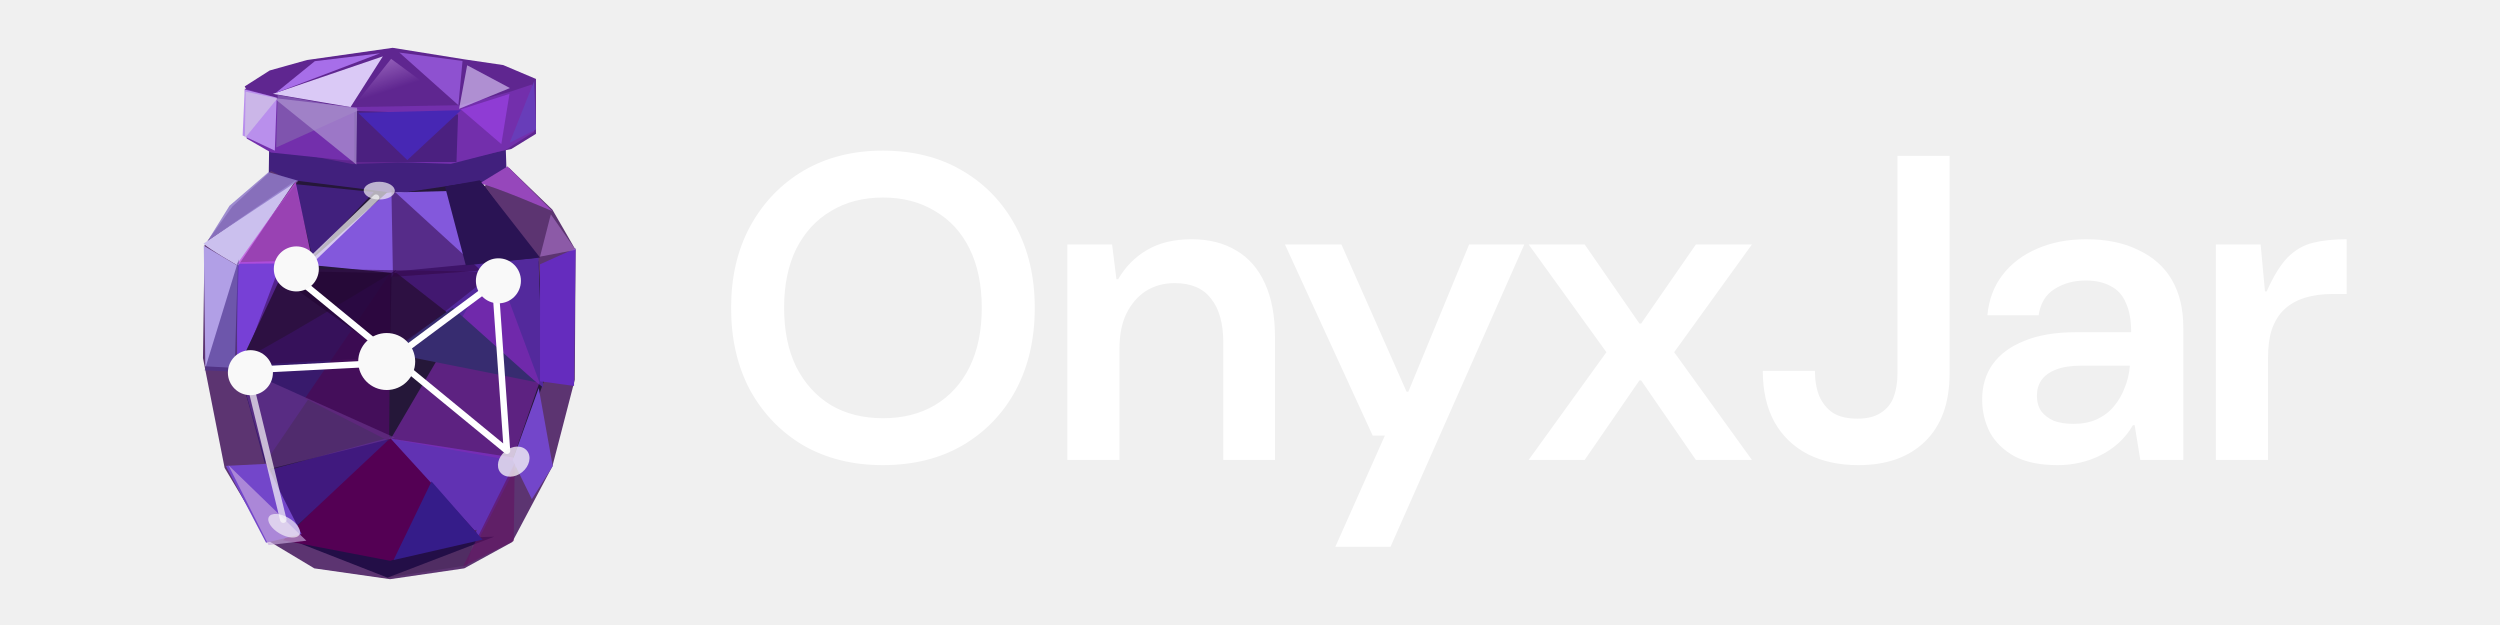
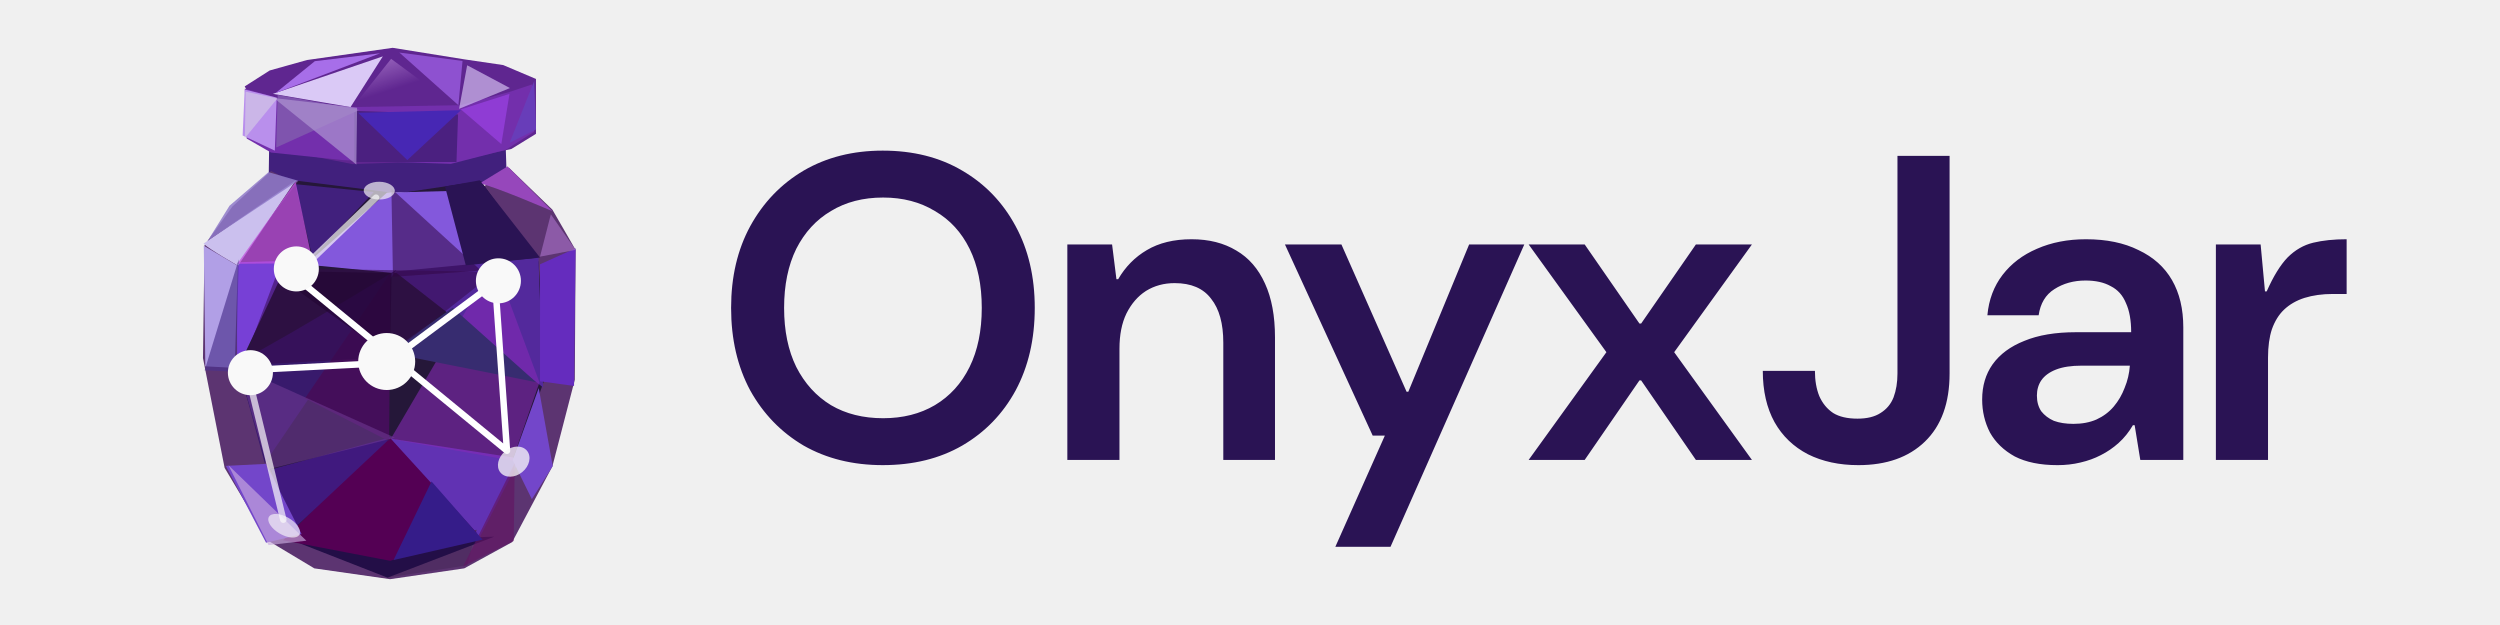
<svg xmlns="http://www.w3.org/2000/svg" xmlns:xlink="http://www.w3.org/1999/xlink" width="1600" height="400" viewBox="0 0 423.333 105.833" version="1.1" id="svg1" xml:space="preserve">
  <defs id="defs1">
    <linearGradient id="linearGradient3">
      <stop style="stop-color:#bc8bd9;stop-opacity:1;" offset="0" id="stop3" />
      <stop style="stop-color:#bc8bd9;stop-opacity:0;" offset="1" id="stop4" />
    </linearGradient>
    <linearGradient xlink:href="#linearGradient3" id="linearGradient4-4-9" x1="90.628" y1="33.862" x2="93.946" y2="44.187" gradientUnits="userSpaceOnUse" />
  </defs>
  <g id="layer1" transform="translate(-113.1098,-893.5559)">
    <g id="g53-9" transform="translate(994.4953,788.6608)">
      <rect style="opacity:1;fill:none;fill-opacity:1;fill-rule:evenodd;stroke:none;stroke-width:0.1;stroke-linecap:round;stroke-linejoin:round;stroke-dasharray:none;stroke-dashoffset:10.5;stroke-opacity:1;paint-order:markers fill stroke" id="rect49-0" width="423.333" height="105.833" x="-881.386" y="104.895" />
      <g id="g45-9-8" transform="matrix(0.9611133,0,0,0.9611133,-918.9435,84.49787)" style="stroke-width:1.04">
        <g id="g36-3-7" transform="matrix(0.9060061,0,0,0.9060061,63.66839,17.02986)" style="stroke-width:1.148">
          <g id="g16-11-4" transform="translate(-1.503314,8.346402)" style="stroke-width:1.148">
            <path style="fill:#41207d;fill-opacity:1;fill-rule:evenodd;stroke:none;stroke-width:0.689;stroke-linecap:round;stroke-linejoin:round;stroke-dashoffset:10.5;stroke-opacity:1;paint-order:markers fill stroke" d="m 26.71,24.128 15.113,1.849 20.978,-0.135 9.869,-1.975 0.233,6.956 -10.538,2.944 -20.444,-0.067 -15.311,-2.742 z" id="path13-99-0" />
            <g id="g15-5-23" transform="translate(-43.59612,-30.36695)" style="stroke-width:1.148">
              <path style="fill:#5f2690;fill-opacity:1;fill-rule:evenodd;stroke:none;stroke-width:0.689;stroke-linecap:round;stroke-linejoin:round;stroke-dashoffset:10.5;paint-order:markers fill stroke" d="m 70.406,40.351 -4.867,3.102 7.129,12.367 13.819,2.742 20.61,-0.736 10.305,-2.208 4.784,-2.944 V 42.001 l -6.379,-2.702 -7.57,-1.113 -13.923,-2.239 -16.66,2.374 z" id="path1-5-5" />
              <path style="fill:#732fac;fill-opacity:1;fill-rule:evenodd;stroke:none;stroke-width:0.689;stroke-linecap:round;stroke-linejoin:round;stroke-dashoffset:10.5;paint-order:markers fill stroke" d="m 65.567,43.883 6.198,1.753 13.985,1.84 21.714,-0.368 9.569,-2.576 4.416,-1.472 0.368,9.201 -5.491,3.511 -10.702,2.746 -20.978,-0.736 -13.985,-1.472 -4.726,-2.717 z" id="path2-5-4" />
              <path style="fill:#dac9f6;fill-opacity:1;fill-rule:evenodd;stroke:none;stroke-width:0.689;stroke-linecap:round;stroke-linejoin:round;stroke-dashoffset:10.5;stroke-opacity:1;paint-order:markers fill stroke" d="m 71.03,44.9 21.377,-7.293 -6.288,9.869 z" id="path3-60-1" />
              <path style="fill:url(#linearGradient4-4-9);fill-rule:evenodd;stroke:none;stroke-width:0.689;stroke-linecap:round;stroke-linejoin:round;stroke-dashoffset:10.5;stroke-opacity:1;paint-order:markers fill stroke" d="M 94.012,38.089 105.661,46.672 86.855,47.108 Z" id="path4-5-6" />
              <path style="fill:#dac9f6;fill-opacity:0.647;fill-rule:evenodd;stroke:none;stroke-width:0.689;stroke-linecap:round;stroke-linejoin:round;stroke-dashoffset:10.5;stroke-opacity:1;paint-order:markers fill stroke" d="m 108.802,39.343 -1.571,8.465 9.889,-4.034 z" id="path5-9-6" />
              <path style="fill:#9e60e5;fill-opacity:0.752;fill-rule:evenodd;stroke:none;stroke-width:0.689;stroke-linecap:round;stroke-linejoin:round;stroke-dashoffset:10.5;stroke-opacity:1;paint-order:markers fill stroke" d="m 95.615,36.87 12.285,1.638 -0.803,8.599 z" id="path6-4-4" />
              <path style="fill:#a76ee9;fill-opacity:1;fill-rule:evenodd;stroke:none;stroke-width:0.689;stroke-linecap:round;stroke-linejoin:round;stroke-dashoffset:10.5;stroke-opacity:1;paint-order:markers fill stroke" d="M 79.184,38.544 71.552,44.736 91.873,37.01 Z" id="path7-6-52" />
              <path style="fill:#b98fec;fill-opacity:1;fill-rule:evenodd;stroke:none;stroke-width:0.689;stroke-linecap:round;stroke-linejoin:round;stroke-dashoffset:10.5;stroke-opacity:1;paint-order:markers fill stroke" d="M 65.538,44.052 71.766,45.636 71.398,55.941 65.141,52.996 Z" id="path8-34-9" />
              <path style="fill:#b98fec;fill-opacity:1;fill-rule:evenodd;stroke:none;stroke-width:0.689;stroke-linecap:round;stroke-linejoin:round;stroke-dashoffset:10.5;stroke-opacity:1;paint-order:markers fill stroke" d="m 72.502,46.372 13.985,1.84 z" id="path9-90-1" />
              <path style="fill:#4b2080;fill-opacity:1;fill-rule:evenodd;stroke:none;stroke-width:0.689;stroke-linecap:round;stroke-linejoin:round;stroke-dashoffset:10.5;stroke-opacity:1;paint-order:markers fill stroke" d="m 86.855,48.212 20.183,0.683 -0.31,9.254 H 86.855 Z" id="path10-5-2" />
              <path style="fill:#8f3cd4;fill-opacity:1;fill-rule:evenodd;stroke:none;stroke-width:0.689;stroke-linecap:round;stroke-linejoin:round;stroke-dashoffset:10.5;stroke-opacity:1;paint-order:markers fill stroke" d="m 117.033,44.9 -1.588,9.767 -7.873,-6.751 z" id="path11-3-4" />
              <path style="fill:#7f54ae;fill-opacity:1;fill-rule:evenodd;stroke:none;stroke-width:0.689;stroke-linecap:round;stroke-linejoin:round;stroke-dashoffset:10.5;stroke-opacity:1;paint-order:markers fill stroke" d="M 87.845,48.008 71.673,55.327 71.951,45.119 Z" id="path11-1-91-9" />
              <path style="fill:#ae94d2;fill-opacity:0.708;fill-rule:evenodd;stroke:none;stroke-width:0.689;stroke-linecap:round;stroke-linejoin:round;stroke-dashoffset:10.5;stroke-opacity:1;paint-order:markers fill stroke" d="M 71.219,45.713 87.255,58.651 87.398,47.609 Z" id="path11-1-6-28-9" />
              <path style="fill:#683db9;fill-opacity:1;fill-rule:evenodd;stroke:none;stroke-width:0.689;stroke-linecap:round;stroke-linejoin:round;stroke-dashoffset:10.5;stroke-opacity:1;paint-order:markers fill stroke" d="m 117.069,54.41 4.762,-11.998 0.368,9.414 z" id="path11-1-6-5-8-37" />
              <path style="fill:#d3c7e7;fill-opacity:0.708;fill-rule:evenodd;stroke:none;stroke-width:0.689;stroke-linecap:round;stroke-linejoin:round;stroke-dashoffset:10.5;stroke-opacity:1;paint-order:markers fill stroke" d="m 71.885,45.797 -6.311,7.716 0.152,-9.034 z" id="path11-1-6-2-18-6" />
              <path style="fill:#4727b4;fill-opacity:1;fill-rule:evenodd;stroke:none;stroke-width:0.689;stroke-linecap:round;stroke-linejoin:round;stroke-dashoffset:10.5;stroke-opacity:1;paint-order:markers fill stroke" d="m 87.591,48.58 9.569,9.201 10.445,-9.709 z" id="path12-6-5" />
            </g>
          </g>
          <path style="fill:#4a326c;fill-opacity:1;fill-rule:evenodd;stroke:none;stroke-width:0.689;stroke-linecap:round;stroke-linejoin:round;stroke-dashoffset:10.5;stroke-opacity:1;paint-order:markers fill stroke" d="M 68.852,100.722 Z" id="path14-0-8" />
          <path style="fill:#5c3471;fill-opacity:1;fill-rule:evenodd;stroke:none;stroke-width:0.689;stroke-linecap:round;stroke-linejoin:round;stroke-dashoffset:10.5;stroke-opacity:1;paint-order:markers fill stroke" d="m 25.556,37.884 3.007,1.503 20.746,4.51 17.524,-2.916 5.026,-3.699 8.419,8.118 4.51,7.817 -0.15,25.256 -4.36,16.837 -7.817,14.732 -9.321,5.111 -14.432,2.105 -14.732,-2.105 -9.02,-5.412 -8.419,-14.131 -4.209,-21.347 0.301,-21.948 5.412,-7.517 z" id="path15-2-7" />
          <path style="fill:#251739;fill-opacity:1;fill-rule:evenodd;stroke:none;stroke-width:0.689;stroke-linecap:round;stroke-linejoin:round;stroke-dashoffset:10.5;stroke-opacity:1;paint-order:markers fill stroke" d="m 30.87,39.808 19.393,2.425 16.116,-2.405 11.205,15.695 1.413,22.149 -6.214,17.819 -6.685,12.327 -17.378,4.921 -17.308,-4.921 -6.384,-12.648 -6.033,-19.303 0.261,-20.736 z" id="path15-9-4-8" />
          <path style="fill:#41207d;fill-opacity:1;fill-rule:evenodd;stroke:none;stroke-width:0.689;stroke-linecap:round;stroke-linejoin:round;stroke-dashoffset:10.5;stroke-opacity:1;paint-order:markers fill stroke" d="M 45.546,41.977 33.606,54.636 30.235,40.435 Z" id="path16-9-9" />
          <path style="fill:#8358dc;fill-opacity:1;fill-rule:evenodd;stroke:none;stroke-width:0.689;stroke-linecap:round;stroke-linejoin:round;stroke-dashoffset:10.5;stroke-opacity:1;paint-order:markers fill stroke" d="M 32.343,56.072 49.117,57.692 69.28,56.282 59.792,41.775 48.106,42.093 Z" id="path17-0-7" />
          <path style="fill:#7740d6;fill-opacity:1;fill-rule:evenodd;stroke:none;stroke-width:0.689;stroke-linecap:round;stroke-linejoin:round;stroke-dashoffset:10.5;stroke-opacity:1;paint-order:markers fill stroke" d="m 18.942,55.623 0.019,20.95 9.993,-21.24 z" id="path18-2-7" />
          <path style="fill:#6132b3;fill-opacity:1;fill-rule:evenodd;stroke:none;stroke-width:0.689;stroke-linecap:round;stroke-linejoin:round;stroke-dashoffset:10.5;stroke-opacity:1;paint-order:markers fill stroke" d="M 48.763,89.912 65.602,110.171 73.963,93.807 Z" id="path19-2-1" />
          <path style="fill:#502d63;fill-opacity:1;fill-rule:evenodd;stroke:none;stroke-width:0.689;stroke-linecap:round;stroke-linejoin:round;stroke-dashoffset:10.5;stroke-opacity:1;paint-order:markers fill stroke" d="m 65.545,107.637 -1.804,6.915 -15.634,2.405 0.601,-4.209 z" id="path28-1-6" />
          <path style="fill:#230e47;fill-opacity:1;fill-rule:evenodd;stroke:none;stroke-width:0.689;stroke-linecap:round;stroke-linejoin:round;stroke-dashoffset:10.5;stroke-opacity:1;paint-order:markers fill stroke" d="m 31.064,110.25 17.149,6.709 20.78,-7.974 z" id="path20-54-5" />
          <path style="fill:#381a6c;fill-opacity:1;fill-rule:evenodd;stroke:none;stroke-width:0.689;stroke-linecap:round;stroke-linejoin:round;stroke-dashoffset:10.5;stroke-opacity:1;paint-order:markers fill stroke" d="m 18.942,74.865 c 1.503,0.301 30.968,-17.739 30.968,-17.739 l -25.556,37.583 z" id="path21-4-0" />
          <path style="fill:#540054;fill-opacity:1;fill-rule:evenodd;stroke:none;stroke-width:0.689;stroke-linecap:round;stroke-linejoin:round;stroke-dashoffset:10.5;stroke-opacity:1;paint-order:markers fill stroke" d="m 48.317,89.354 -20.422,20.337 20.847,3.997 16.802,-5.449 z" id="path22-42-1" />
          <path style="fill:#53299c;fill-opacity:1;fill-rule:evenodd;stroke:none;stroke-width:0.689;stroke-linecap:round;stroke-linejoin:round;stroke-dashoffset:10.5;stroke-opacity:1;paint-order:markers fill stroke" d="M 77.571,54.721 78.473,79.976 49.609,57.427 Z" id="path23-5-3" />
          <path style="fill:#40197e;fill-opacity:1;fill-rule:evenodd;stroke:none;stroke-width:0.689;stroke-linecap:round;stroke-linejoin:round;stroke-dashoffset:10.5;stroke-opacity:1;paint-order:markers fill stroke" d="M 25.556,95.911 29.465,107.938 49.008,89.598 Z" id="path24-0-2" />
          <path style="fill:#652cbe;fill-opacity:1;fill-rule:evenodd;stroke:none;stroke-width:0.689;stroke-linecap:round;stroke-linejoin:round;stroke-dashoffset:10.5;stroke-opacity:1;paint-order:markers fill stroke" d="m 77.872,78.774 6.615,0.902 0.301,-26.759 -6.915,3.103 z" id="path25-42-6" />
          <path style="fill:#b19fe6;fill-opacity:1;fill-rule:evenodd;stroke:none;stroke-width:0.689;stroke-linecap:round;stroke-linejoin:round;stroke-dashoffset:10.5;stroke-opacity:1;paint-order:markers fill stroke" d="m 18.497,76.164 -5.713,-0.301 -0.301,-23.452 6.615,3.909 z" id="path25-7-1-0" />
          <path style="fill:#7346ca;fill-opacity:1;fill-rule:evenodd;stroke:none;stroke-width:0.689;stroke-linecap:round;stroke-linejoin:round;stroke-dashoffset:10.5;stroke-opacity:1;paint-order:markers fill stroke" d="m 72.554,94.112 3.73,7.587 4.062,-6.435 -2.725,-15.177 z" id="path25-4-2-5" />
          <path style="fill:#9647bb;fill-opacity:1;fill-rule:evenodd;stroke:none;stroke-width:0.689;stroke-linecap:round;stroke-linejoin:round;stroke-dashoffset:10.5;stroke-opacity:1;paint-order:markers fill stroke" d="m 66.146,40.289 c 3.007,0.601 14.131,5.412 14.131,5.412 l -8.719,-8.719 z" id="path26-7-7" />
          <path style="fill:#ac74cb;fill-opacity:0.607;fill-rule:evenodd;stroke:none;stroke-width:0.689;stroke-linecap:round;stroke-linejoin:round;stroke-dashoffset:10.5;stroke-opacity:1;paint-order:markers fill stroke" d="m 79.976,46.302 -2.105,8.231 6.915,-1.316 z" id="path27-7-44" />
          <path style="fill:#621563;fill-opacity:0.652;fill-rule:evenodd;stroke:none;stroke-width:0.689;stroke-linecap:round;stroke-linejoin:round;stroke-dashoffset:10.5;stroke-opacity:1;paint-order:markers fill stroke" d="m 62.896,114.796 9.864,-4.977 0.198,-15.129 z" id="path29-9-9" />
          <path style="fill:#7346ca;fill-opacity:1;fill-rule:evenodd;stroke:none;stroke-width:0.689;stroke-linecap:round;stroke-linejoin:round;stroke-dashoffset:10.5;stroke-opacity:1;paint-order:markers fill stroke" d="m 31.509,108.491 -6.915,1.671 -7.817,-14.936 7.817,-0.397 z" id="path25-4-3-5-0" />
          <path style="fill:#c9aadf;fill-opacity:0.652;fill-rule:evenodd;stroke:none;stroke-width:0.689;stroke-linecap:round;stroke-linejoin:round;stroke-dashoffset:10.5;stroke-opacity:1;paint-order:markers fill stroke" d="m 32.432,109.775 -7.351,0.855 -7.799,-15.525 z" id="path29-4-54-6" />
          <path style="fill:#cbc0ee;fill-opacity:1;fill-rule:evenodd;stroke:none;stroke-width:0.689;stroke-linecap:round;stroke-linejoin:round;stroke-dashoffset:10.5;stroke-opacity:1;paint-order:markers fill stroke" d="m 12.432,52.007 c 1.103,1.103 6.714,4.283 6.714,4.283 L 30.367,39.688 Z" id="path30-0-1" />
          <path style="fill:#8f7ac8;fill-opacity:0.847;fill-rule:evenodd;stroke:none;stroke-width:0.689;stroke-linecap:round;stroke-linejoin:round;stroke-dashoffset:10.5;stroke-opacity:1;paint-order:markers fill stroke" d="m 13.255,51.445 17.56,-11.676 -5.745,-1.662 -7.581,6.529 z" id="path30-9-3-1" />
          <path style="fill:#c050dd;fill-opacity:0.748;fill-rule:evenodd;stroke:none;stroke-width:0.689;stroke-linecap:round;stroke-linejoin:round;stroke-dashoffset:10.5;stroke-opacity:1;paint-order:markers fill stroke" d="M 18.985,55.923 33.702,55.806 30.334,39.988 Z" id="path31-4-9" />
          <path style="fill:#2b0037;fill-opacity:0.503;fill-rule:evenodd;stroke:none;stroke-width:0.689;stroke-linecap:round;stroke-linejoin:round;stroke-dashoffset:10.5;stroke-opacity:1;paint-order:markers fill stroke" d="M 49.273,58.461 48.972,41.323 66.388,57.244 Z" id="path31-9-1-0" />
          <path style="fill:#4b318e;fill-opacity:0.659;fill-rule:evenodd;stroke:none;stroke-width:0.689;stroke-linecap:round;stroke-linejoin:round;stroke-dashoffset:10.5;stroke-opacity:1;paint-order:markers fill stroke" d="m 19.281,55.06 -6.634,21.59 6.109,0.262 z" id="path32-22-4" />
          <path style="fill:#862ab6;fill-opacity:0.575;fill-rule:evenodd;stroke:none;stroke-width:0.689;stroke-linecap:round;stroke-linejoin:round;stroke-dashoffset:10.5;stroke-opacity:1;paint-order:markers fill stroke" d="m 48.842,89.987 20.191,-34.437 8.731,23.446 -5.273,15.189 z" id="path35-6-9-2" />
          <path style="fill:#440e5a;fill-opacity:1;fill-rule:evenodd;stroke:none;stroke-width:0.689;stroke-linecap:round;stroke-linejoin:round;stroke-dashoffset:10.5;stroke-opacity:1;paint-order:markers fill stroke" d="M 32.171,82.081 48.787,57.688 48.526,90.42 Z" id="path33-822-1" />
          <path style="fill:#351c89;fill-opacity:1;fill-rule:evenodd;stroke:none;stroke-width:0.689;stroke-linecap:round;stroke-linejoin:round;stroke-dashoffset:10.5;stroke-opacity:1;paint-order:markers fill stroke" d="m 56.775,98.249 -7.384,15.283 17.307,-3.965 z" id="path33-6-7-97" />
          <path style="fill:#372c70;fill-opacity:1;fill-rule:evenodd;stroke:none;stroke-width:0.689;stroke-linecap:round;stroke-linejoin:round;stroke-dashoffset:10.5;stroke-opacity:1;paint-order:markers fill stroke" d="M 48.401,73.223 77.091,78.942 60.879,64.461 Z" id="path33-6-6-85-0" />
          <path style="fill:#2a1354;fill-opacity:1;fill-rule:evenodd;stroke:none;stroke-width:0.689;stroke-linecap:round;stroke-linejoin:round;stroke-dashoffset:10.5;stroke-opacity:1;paint-order:markers fill stroke" d="m 77.872,54.721 -11.726,-15.033 -6.751,1.203 4.045,15.334 z" id="path34-8-9" />
          <path style="fill:#340b4a;fill-opacity:0.539;fill-rule:evenodd;stroke:none;stroke-width:0.689;stroke-linecap:round;stroke-linejoin:round;stroke-dashoffset:10.5;stroke-opacity:1;paint-order:markers fill stroke" d="M 20,75.67 27.084,56.818 69.174,57.493 48.09,74.112 Z" id="path35-6-0-3-33" />
          <path style="fill:#703a94;fill-opacity:0.575;fill-rule:evenodd;stroke:none;stroke-width:0.689;stroke-linecap:round;stroke-linejoin:round;stroke-dashoffset:10.5;stroke-opacity:1;paint-order:markers fill stroke" d="M 24.955,95.911 49.669,89.753 19.242,76.068 Z" id="path35-9-3" />
          <path style="fill:#210531;fill-opacity:0.575;fill-rule:evenodd;stroke:none;stroke-width:0.689;stroke-linecap:round;stroke-linejoin:round;stroke-dashoffset:10.5;stroke-opacity:1;paint-order:markers fill stroke" d="m 26.464,57.313 c -0.301,1.203 22.243,16.349 22.243,16.349 l 0.301,-15.935 z" id="path36-4-1" />
        </g>
        <g id="g2-4-35" transform="matrix(0.7762217,0,0,0.7762217,29.87685,18.18092)" style="stroke-width:1.34">
          <path style="fill:#f9f9f9;fill-opacity:0.644;fill-rule:evenodd;stroke:#f9f9f9;stroke-width:1.263;stroke-linecap:round;stroke-linejoin:round;stroke-dasharray:none;stroke-dashoffset:10.5;stroke-opacity:0.697;paint-order:markers fill stroke" d="M 32.888,56.302 46.32,43.398" id="path40-6-6" transform="matrix(1.1672,0,0,1.1672,43.14427,-1.872001)" />
          <g id="g39-9-9" transform="translate(50.06037,10.2977)" style="stroke-width:1.34">
            <g id="g1-8-5" style="stroke-width:1.34">
              <path style="fill:none;fill-opacity:1;fill-rule:evenodd;stroke:#ffffff;stroke-width:1.474;stroke-linecap:round;stroke-linejoin:round;stroke-dasharray:none;stroke-dashoffset:10.5;stroke-opacity:1;paint-order:markers fill stroke" d="M 16.561,77.715 49.634,75.996 74.179,57.727 76.863,95.924 28.361,56.104" id="path38-5-9" />
              <circle style="fill:#f9f9f9;fill-opacity:1;fill-rule:evenodd;stroke:none;stroke-width:0.804;stroke-linecap:round;stroke-linejoin:round;stroke-dashoffset:10.5;stroke-opacity:1;paint-order:markers fill stroke" id="path37-6-8" cx="74.919" cy="57.36" r="5.111" />
              <ellipse style="fill:#f9f9f9;fill-opacity:0.676;fill-rule:evenodd;stroke:none;stroke-width:0.804;stroke-linecap:round;stroke-linejoin:round;stroke-dashoffset:10.5;stroke-opacity:1;paint-order:markers fill stroke" id="path37-1-6-83" cx="48.874" cy="36.097" rx="3.523" ry="2.018" transform="matrix(0.9998628,0.01656397,-0.02743499,0.9996236,0,0)" />
              <circle style="fill:#f9f9f9;fill-opacity:1;fill-rule:evenodd;stroke:none;stroke-width:0.804;stroke-linecap:round;stroke-linejoin:round;stroke-dashoffset:10.5;stroke-opacity:1;paint-order:markers fill stroke" id="path37-4-0-9" cx="29.053" cy="54.658" r="5.111" />
              <circle style="fill:#f9f9f9;fill-opacity:1;fill-rule:evenodd;stroke:none;stroke-width:0.804;stroke-linecap:round;stroke-linejoin:round;stroke-dashoffset:10.5;stroke-opacity:1;paint-order:markers fill stroke" id="path37-4-9-72-5" cx="49.565" cy="75.677" r="6.468" />
              <ellipse style="fill:#f9f9f9;fill-opacity:0.76;fill-rule:evenodd;stroke:none;stroke-width:0.804;stroke-linecap:round;stroke-linejoin:round;stroke-dashoffset:10.5;stroke-opacity:1;paint-order:markers fill stroke" id="path37-8-7-1" cx="-1.475" cy="125.805" rx="3.898" ry="3.059" transform="rotate(-39.21536)" />
              <ellipse style="fill:#f9f9f9;fill-opacity:0.644;fill-rule:evenodd;stroke:none;stroke-width:0.804;stroke-linecap:round;stroke-linejoin:round;stroke-dashoffset:10.5;stroke-opacity:1;paint-order:markers fill stroke" id="path37-3-2-3" cx="79.76" cy="84.193" rx="4.009" ry="2.039" transform="rotate(30.34786)" />
              <path style="fill:none;fill-opacity:0.745;fill-rule:evenodd;stroke:#f9f9f9;stroke-width:1.474;stroke-linecap:round;stroke-linejoin:round;stroke-dasharray:none;stroke-dashoffset:10.5;stroke-opacity:0.697;paint-order:markers fill stroke" d="m 18.015,78.448 8.08,33.129" id="path39-6-6" />
              <circle style="fill:#f9f9f9;fill-opacity:1;fill-rule:evenodd;stroke:none;stroke-width:0.804;stroke-linecap:round;stroke-linejoin:round;stroke-dashoffset:10.5;stroke-opacity:1;paint-order:markers fill stroke" id="path37-0-4-2" cx="18.629" cy="78.208" r="5.111" />
            </g>
          </g>
        </g>
      </g>
-       <path style="font-weight:600;font-size:73.56px;line-height:0.8;font-family:'DM Sans';-inkscape-font-specification:'DM Sans Semi-Bold';letter-spacing:0px;fill:#ffffff;fill-rule:evenodd;stroke-width:1.1;stroke-linecap:round;stroke-linejoin:round;stroke-dashoffset:10.5;paint-order:markers fill stroke" d="m -731.913,183.657 q -7.577,0 -13.388,-3.31 -5.738,-3.384 -9.048,-9.342 -3.237,-6.032 -3.237,-13.976 0,-7.871 3.237,-13.829 3.31,-6.032 9.048,-9.416 5.811,-3.384 13.388,-3.384 7.724,0 13.461,3.384 5.811,3.384 9.048,9.416 3.237,5.958 3.237,13.829 0,7.944 -3.237,13.976 -3.237,5.958 -9.048,9.342 -5.738,3.31 -13.461,3.31 z m 0.074,-7.944 q 5.002,0 8.754,-2.207 3.825,-2.28 5.885,-6.473 2.06,-4.193 2.06,-10.004 0,-5.811 -2.06,-10.004 -2.06,-4.193 -5.885,-6.4 -3.752,-2.28 -8.754,-2.28 -5.076,0 -8.827,2.28 -3.752,2.207 -5.885,6.4 -2.06,4.193 -2.06,10.004 0,5.811 2.06,10.004 2.133,4.193 5.885,6.473 3.752,2.207 8.827,2.207 z m 31.189,7.062 v -36.486 h 7.577 l 0.736,5.885 h 0.294 q 1.839,-3.163 4.855,-4.928 3.09,-1.839 7.577,-1.839 4.414,0 7.577,1.913 3.163,1.839 4.855,5.591 1.692,3.678 1.692,9.121 v 20.744 h -8.754 v -19.861 q 0,-4.855 -2.06,-7.43 -1.986,-2.648 -6.179,-2.648 -2.722,0 -4.855,1.324 -2.06,1.324 -3.31,3.825 -1.177,2.427 -1.177,5.958 v 18.831 z m 45.381,14.712 8.386,-18.831 h -2.06 l -14.859,-32.366 h 9.563 l 11.034,24.937 h 0.294 l 10.298,-24.937 h 9.342 l -22.656,51.198 z m 32.734,-14.712 13.167,-18.243 -13.167,-18.243 h 9.489 l 9.269,13.388 h 0.294 l 9.269,-13.388 h 9.489 l -13.167,18.243 13.167,18.243 h -9.489 l -9.269,-13.461 h -0.294 l -9.269,13.461 z m 55.832,0.883 q -4.855,0 -8.533,-1.839 -3.678,-1.913 -5.664,-5.443 -1.986,-3.604 -1.986,-8.68 h 8.827 q 0,2.427 0.736,4.266 0.809,1.839 2.354,2.869 1.545,0.956 4.119,0.956 2.427,0 3.899,-0.956 1.545,-0.956 2.207,-2.648 0.662,-1.765 0.662,-4.046 v -36.853 h 8.827 v 36.853 q 0,7.503 -4.193,11.549 -4.119,3.972 -11.255,3.972 z m 33.69,0 q -4.34,0 -7.209,-1.471 -2.795,-1.545 -4.193,-4.046 -1.324,-2.575 -1.324,-5.591 0,-3.457 1.765,-5.958 1.839,-2.575 5.37,-3.972 3.531,-1.471 8.754,-1.471 h 9.342 q 0,-3.016 -0.883,-4.928 -0.809,-1.986 -2.575,-2.869 -1.692,-0.956 -4.266,-0.956 -3.016,0 -5.296,1.471 -2.207,1.398 -2.648,4.414 h -8.68 q 0.368,-3.972 2.575,-6.841 2.207,-2.869 5.811,-4.414 3.678,-1.618 8.312,-1.618 5.223,0 8.901,1.839 3.752,1.765 5.664,5.076 1.913,3.31 1.913,8.018 v 22.436 h -7.282 l -0.956,-5.885 h -0.294 q -1.03,1.765 -2.427,3.016 -1.398,1.251 -3.016,2.06 -1.545,0.809 -3.457,1.251 -1.839,0.441 -3.899,0.441 z m 2.722,-6.988 q 2.207,0 3.899,-0.736 1.765,-0.809 2.942,-2.207 1.177,-1.398 1.839,-3.163 0.736,-1.765 0.883,-3.752 v 0 h -8.165 q -2.648,0 -4.34,0.662 -1.692,0.662 -2.501,1.839 -0.736,1.103 -0.736,2.575 0,1.545 0.736,2.648 0.809,1.03 2.133,1.618 1.398,0.515 3.31,0.515 z m 24.128,6.105 v -36.486 h 7.577 l 0.736,7.944 h 0.294 q 1.692,-3.825 3.531,-5.738 1.913,-1.913 4.34,-2.501 2.427,-0.588 5.664,-0.588 v 9.269 h -2.354 q -2.648,0 -4.781,0.662 -2.06,0.662 -3.457,1.986 -1.324,1.251 -2.06,3.31 -0.662,1.986 -0.662,4.855 v 17.287 z" id="text39-7-8" aria-label="OnyxJar" />
+       <path style="font-weight:600;font-size:73.56px;line-height:0.8;font-family:'DM Sans';-inkscape-font-specification:'DM Sans Semi-Bold';letter-spacing:0px;fill:#2a1354;fill-opacity:1;fill-rule:evenodd;stroke-width:1.1;stroke-linecap:round;stroke-linejoin:round;stroke-dashoffset:10.5;paint-order:markers fill stroke" d="m -731.913,183.657 q -7.577,0 -13.388,-3.31 -5.738,-3.384 -9.048,-9.342 -3.237,-6.032 -3.237,-13.976 0,-7.871 3.237,-13.829 3.31,-6.032 9.048,-9.416 5.811,-3.384 13.388,-3.384 7.724,0 13.461,3.384 5.811,3.384 9.048,9.416 3.237,5.958 3.237,13.829 0,7.944 -3.237,13.976 -3.237,5.958 -9.048,9.342 -5.738,3.31 -13.461,3.31 z m 0.074,-7.944 q 5.002,0 8.754,-2.207 3.825,-2.28 5.885,-6.473 2.06,-4.193 2.06,-10.004 0,-5.811 -2.06,-10.004 -2.06,-4.193 -5.885,-6.4 -3.752,-2.28 -8.754,-2.28 -5.076,0 -8.827,2.28 -3.752,2.207 -5.885,6.4 -2.06,4.193 -2.06,10.004 0,5.811 2.06,10.004 2.133,4.193 5.885,6.473 3.752,2.207 8.827,2.207 z m 31.189,7.062 v -36.486 h 7.577 l 0.736,5.885 h 0.294 q 1.839,-3.163 4.855,-4.928 3.09,-1.839 7.577,-1.839 4.414,0 7.577,1.913 3.163,1.839 4.855,5.591 1.692,3.678 1.692,9.121 v 20.744 h -8.754 v -19.861 q 0,-4.855 -2.06,-7.43 -1.986,-2.648 -6.179,-2.648 -2.722,0 -4.855,1.324 -2.06,1.324 -3.31,3.825 -1.177,2.427 -1.177,5.958 v 18.831 z m 45.381,14.712 8.386,-18.831 h -2.06 l -14.859,-32.366 h 9.563 l 11.034,24.937 h 0.294 l 10.298,-24.937 h 9.342 l -22.656,51.198 z m 32.734,-14.712 13.167,-18.243 -13.167,-18.243 h 9.489 l 9.269,13.388 h 0.294 l 9.269,-13.388 h 9.489 l -13.167,18.243 13.167,18.243 h -9.489 l -9.269,-13.461 h -0.294 l -9.269,13.461 z m 55.832,0.883 q -4.855,0 -8.533,-1.839 -3.678,-1.913 -5.664,-5.443 -1.986,-3.604 -1.986,-8.68 h 8.827 q 0,2.427 0.736,4.266 0.809,1.839 2.354,2.869 1.545,0.956 4.119,0.956 2.427,0 3.899,-0.956 1.545,-0.956 2.207,-2.648 0.662,-1.765 0.662,-4.046 v -36.853 h 8.827 v 36.853 q 0,7.503 -4.193,11.549 -4.119,3.972 -11.255,3.972 z m 33.69,0 q -4.34,0 -7.209,-1.471 -2.795,-1.545 -4.193,-4.046 -1.324,-2.575 -1.324,-5.591 0,-3.457 1.765,-5.958 1.839,-2.575 5.37,-3.972 3.531,-1.471 8.754,-1.471 h 9.342 q 0,-3.016 -0.883,-4.928 -0.809,-1.986 -2.575,-2.869 -1.692,-0.956 -4.266,-0.956 -3.016,0 -5.296,1.471 -2.207,1.398 -2.648,4.414 h -8.68 q 0.368,-3.972 2.575,-6.841 2.207,-2.869 5.811,-4.414 3.678,-1.618 8.312,-1.618 5.223,0 8.901,1.839 3.752,1.765 5.664,5.076 1.913,3.31 1.913,8.018 v 22.436 h -7.282 l -0.956,-5.885 h -0.294 q -1.03,1.765 -2.427,3.016 -1.398,1.251 -3.016,2.06 -1.545,0.809 -3.457,1.251 -1.839,0.441 -3.899,0.441 z m 2.722,-6.988 q 2.207,0 3.899,-0.736 1.765,-0.809 2.942,-2.207 1.177,-1.398 1.839,-3.163 0.736,-1.765 0.883,-3.752 v 0 h -8.165 q -2.648,0 -4.34,0.662 -1.692,0.662 -2.501,1.839 -0.736,1.103 -0.736,2.575 0,1.545 0.736,2.648 0.809,1.03 2.133,1.618 1.398,0.515 3.31,0.515 z m 24.128,6.105 v -36.486 h 7.577 l 0.736,7.944 h 0.294 q 1.692,-3.825 3.531,-5.738 1.913,-1.913 4.34,-2.501 2.427,-0.588 5.664,-0.588 v 9.269 h -2.354 q -2.648,0 -4.781,0.662 -2.06,0.662 -3.457,1.986 -1.324,1.251 -2.06,3.31 -0.662,1.986 -0.662,4.855 v 17.287 z" id="text39-7-8" aria-label="OnyxJar" />
    </g>
  </g>
</svg>
